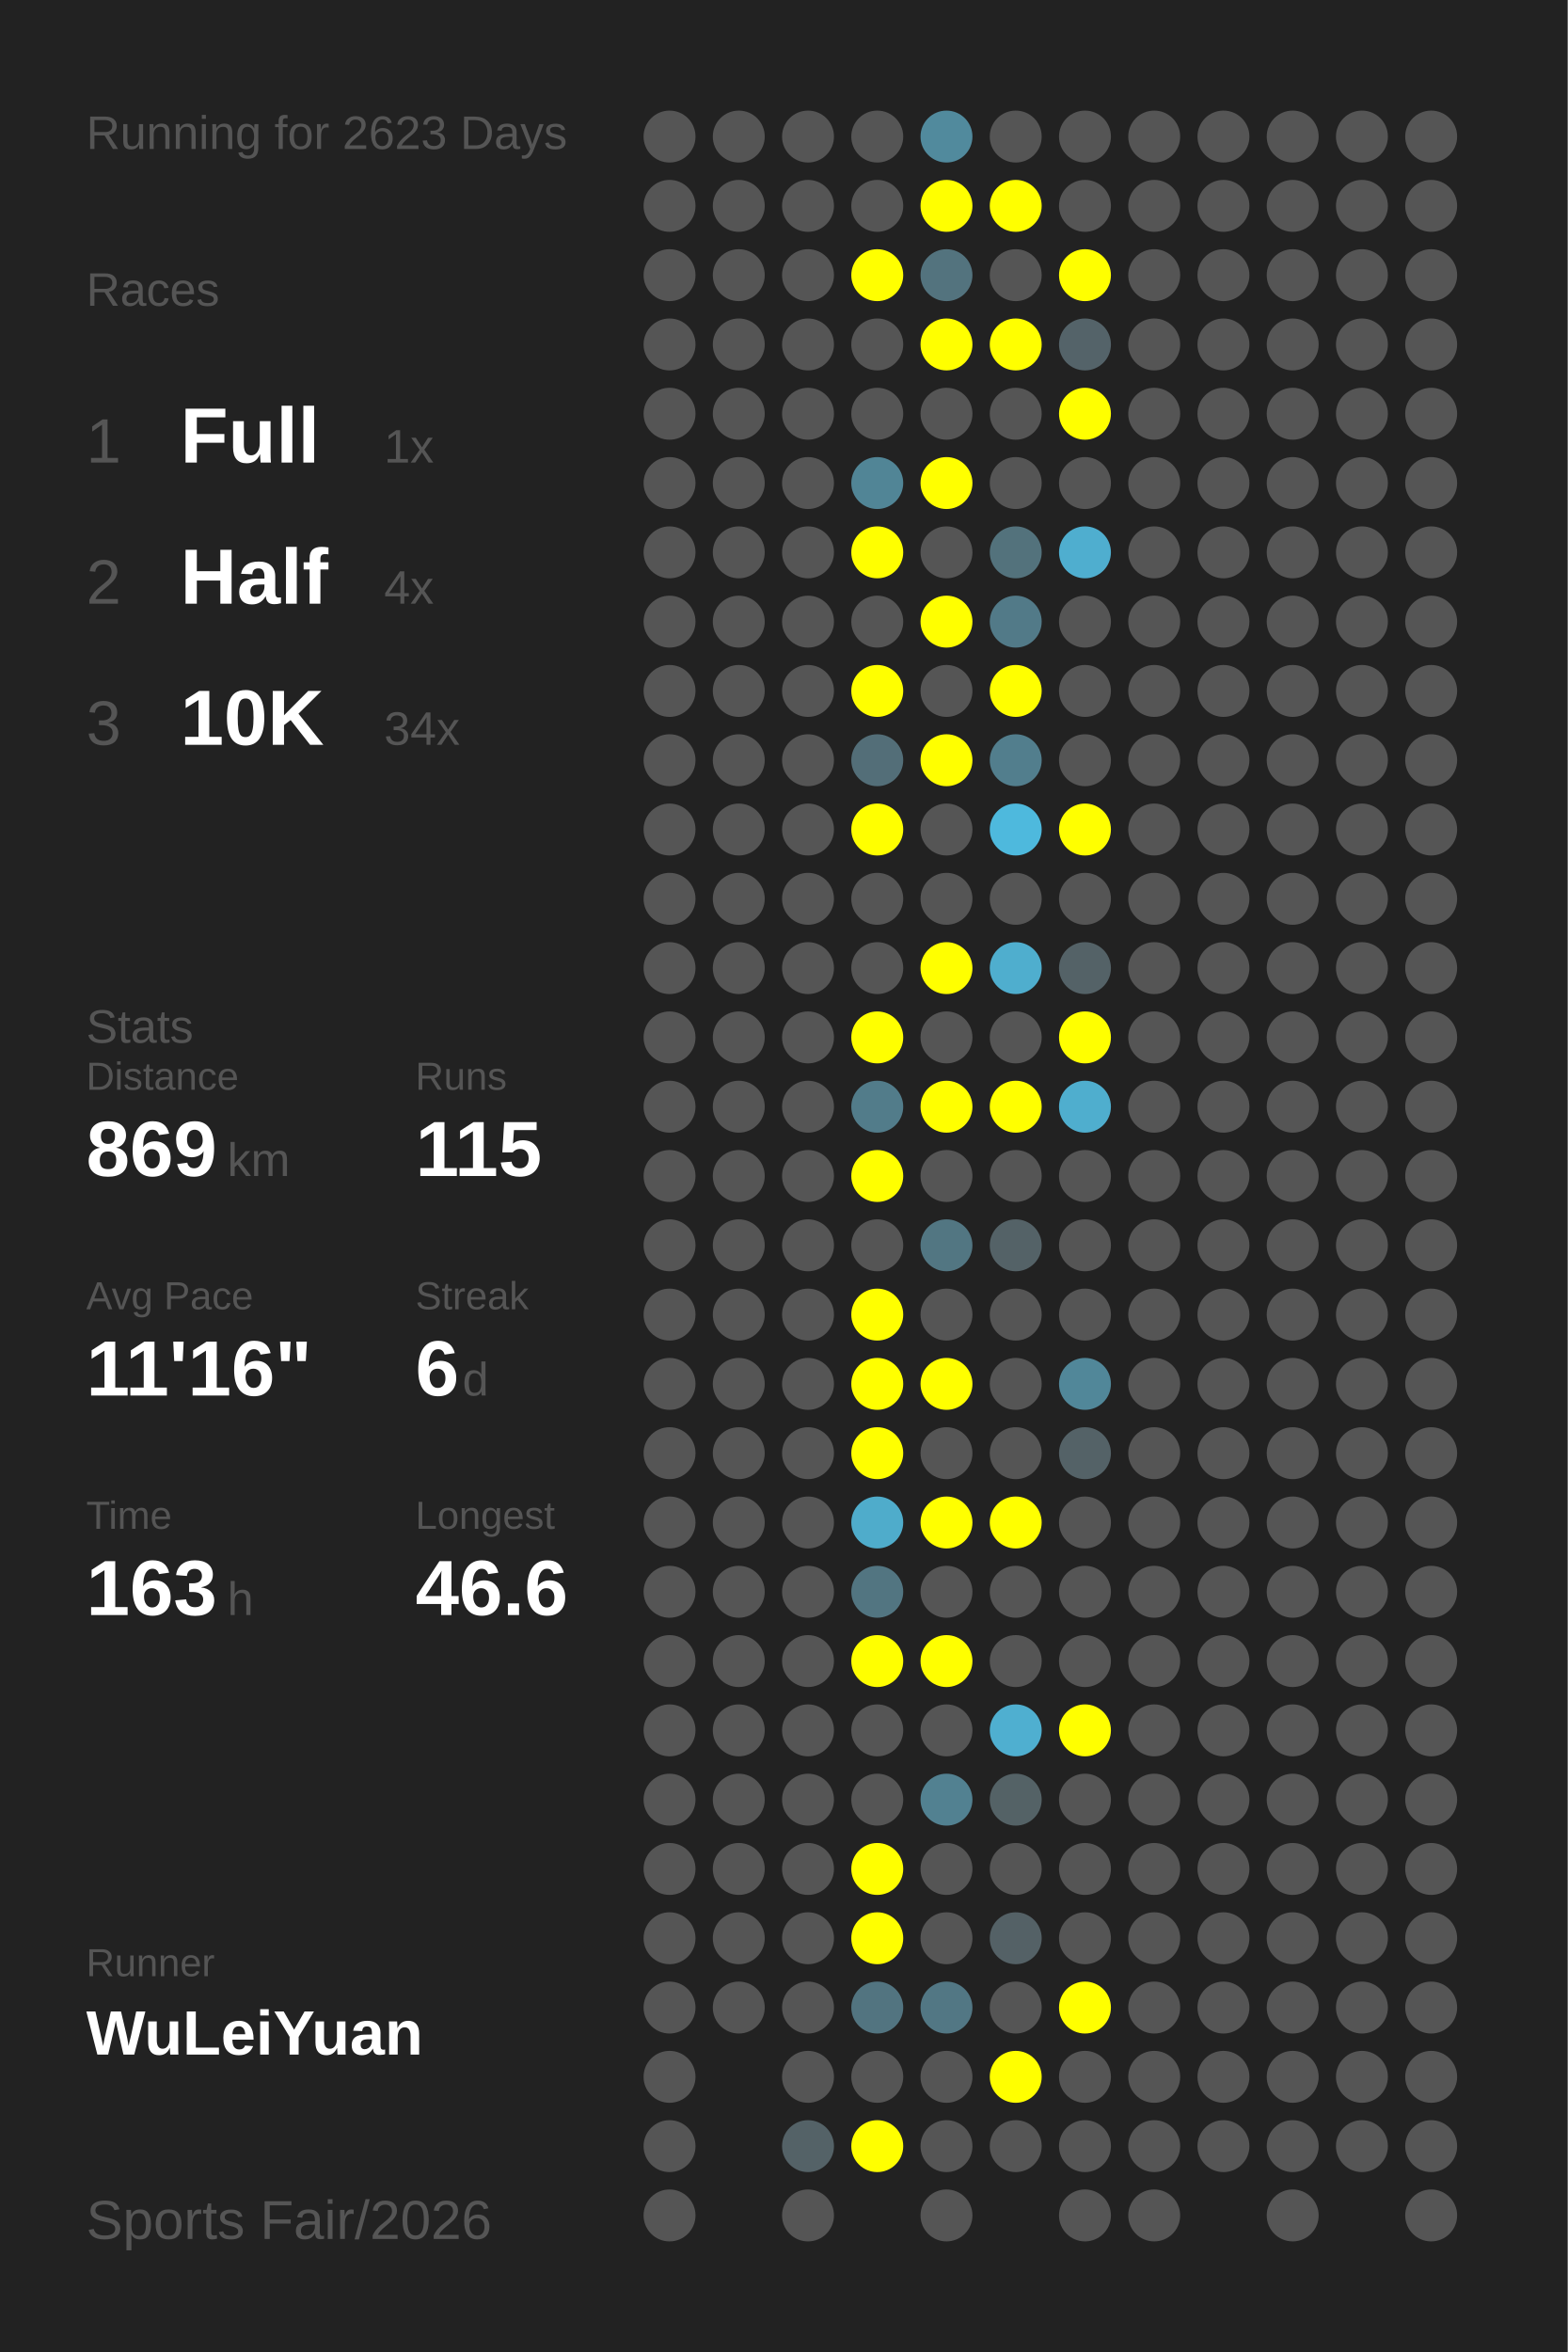
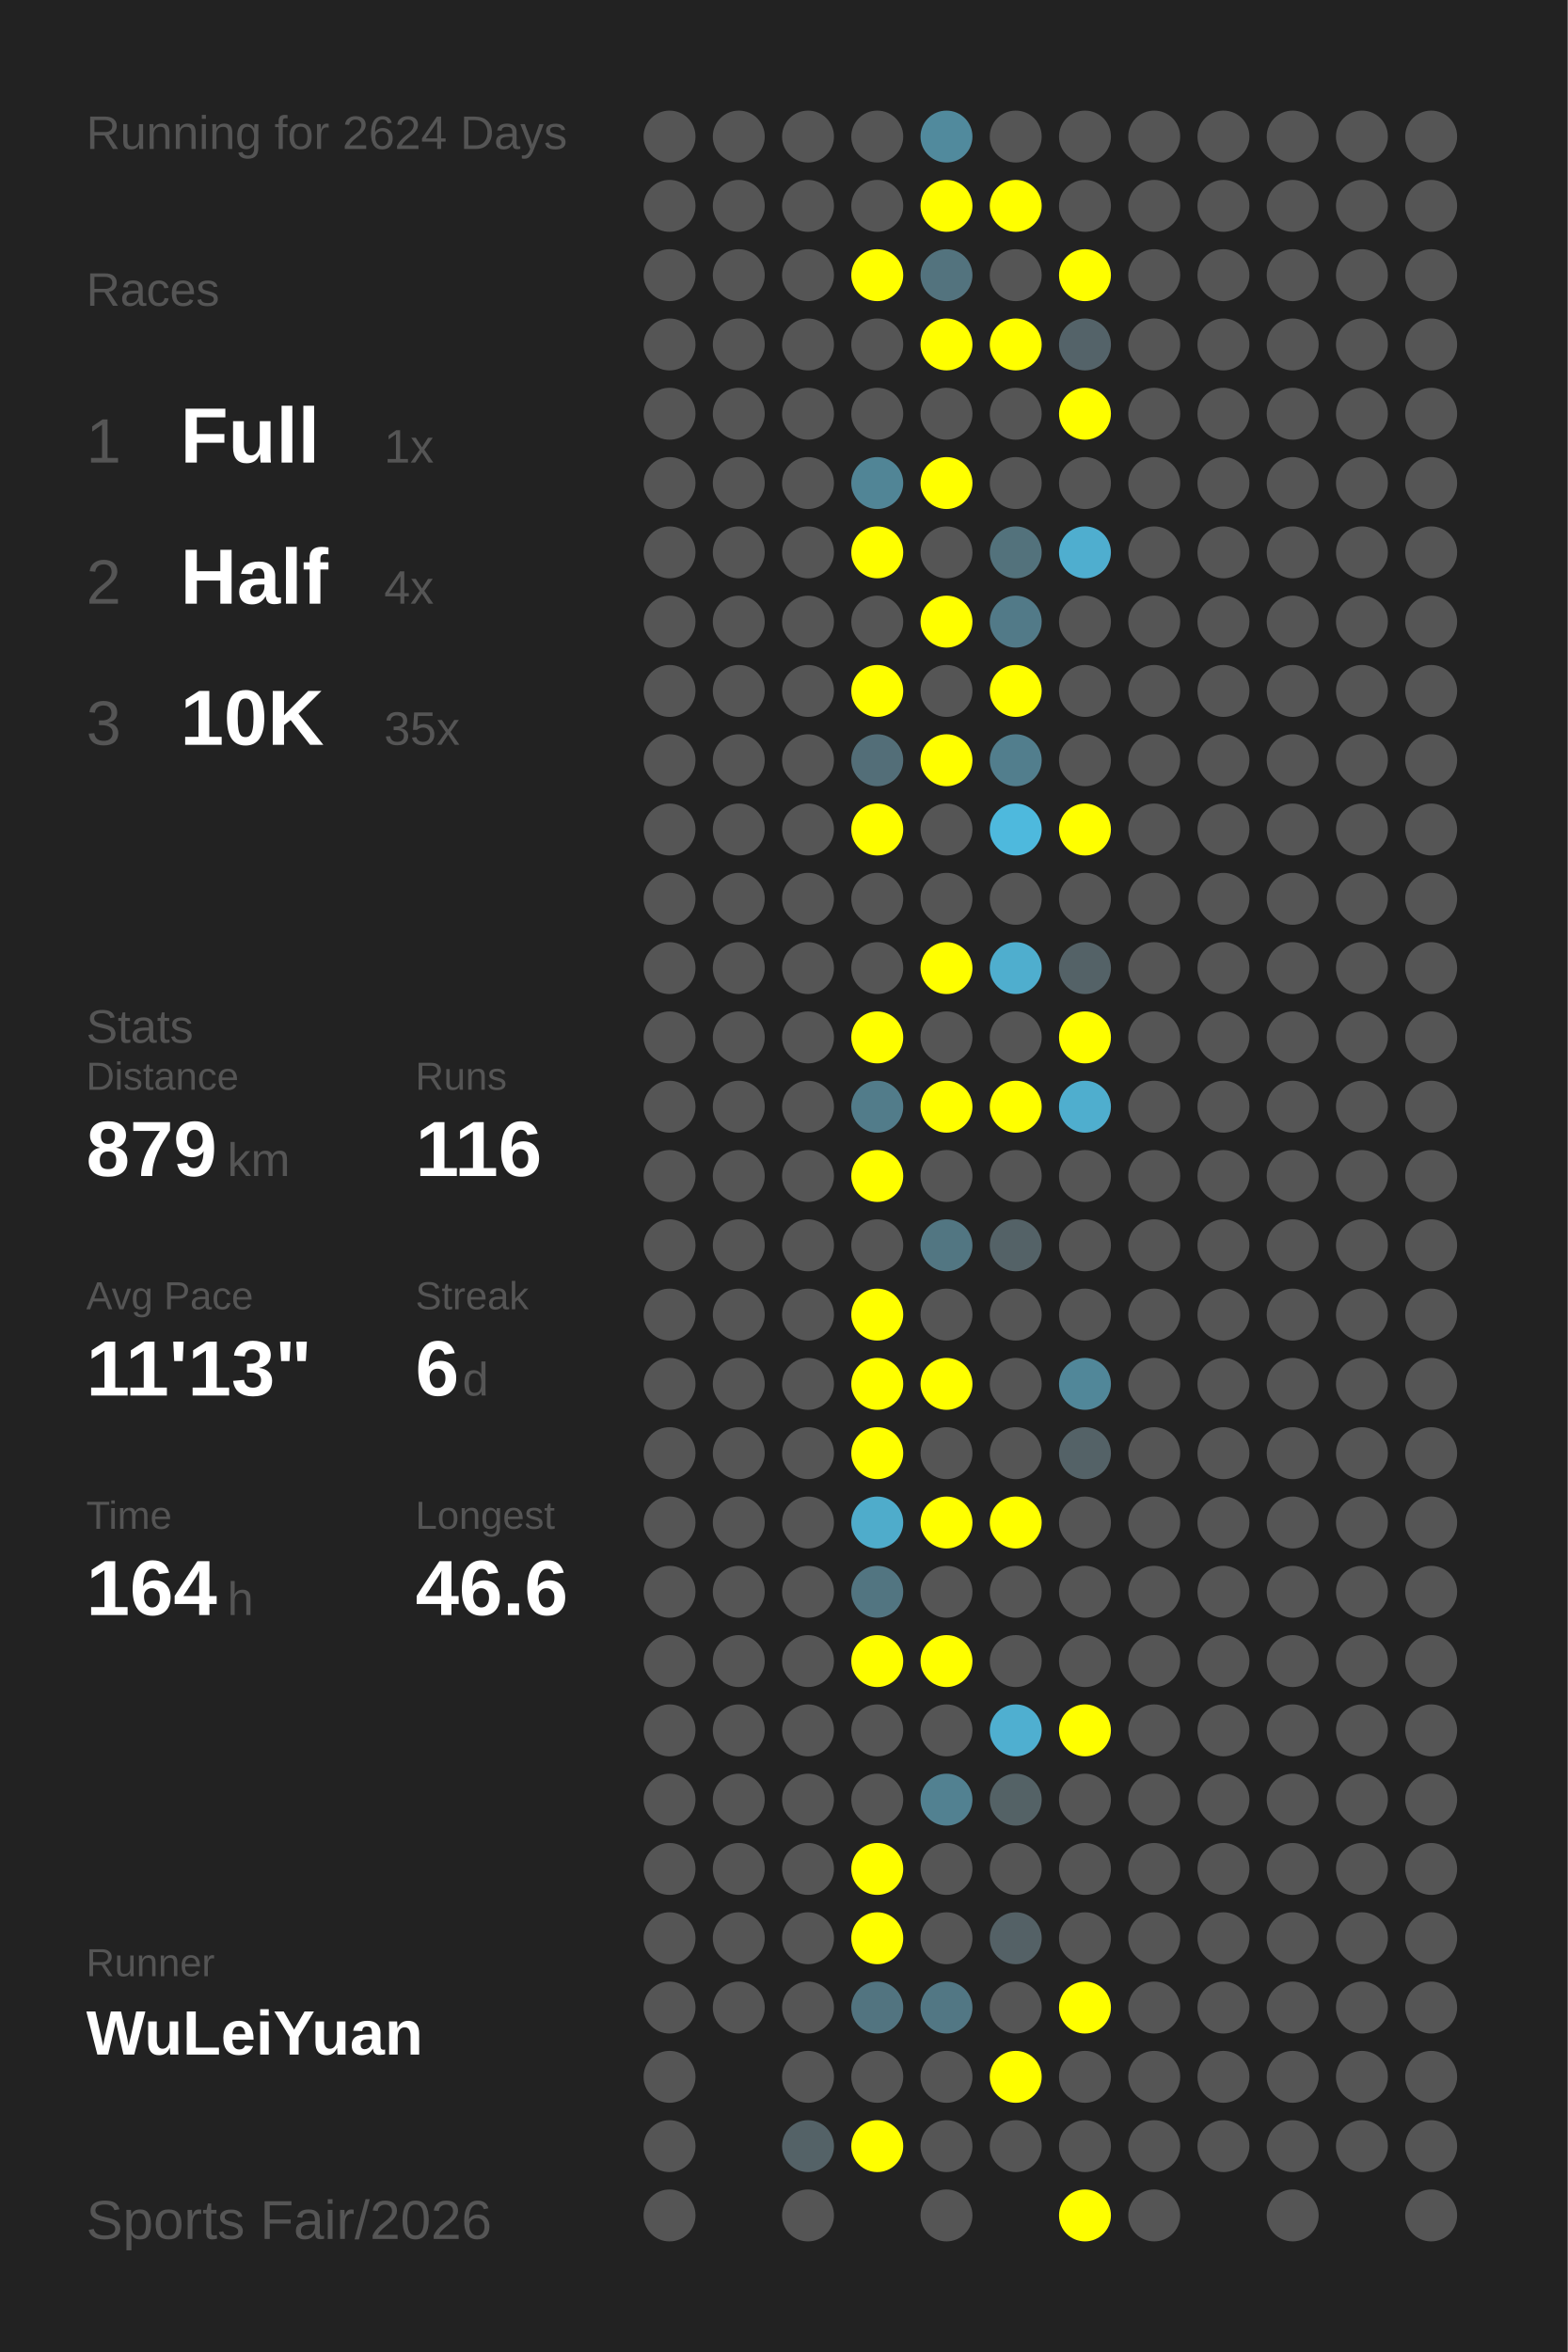
<svg xmlns="http://www.w3.org/2000/svg" baseProfile="full" height="300mm" version="1.1" viewBox="0,0,200,300" width="200mm">
  <defs />
  <rect fill="#222222" height="300" width="200" x="0" y="0" />
-   <text fill="#555555" style="font-size:6px; font-family:Arial;" x="11" y="19">Running for 2623 Days</text>
+   <text fill="#555555" style="font-size:6px; font-family:Arial;" x="11" y="19">Running for 2624 Days</text>
  <text fill="#555555" style="font-size:6px; font-family:Arial;" x="11" y="39">Races</text>
  <text fill="#555555" style="font-size:8px; font-family:Arial;" x="11" y="59">1</text>
  <text fill="#FFFFFF" style="font-size:10px; font-family:Arial; font-weight:bold;" x="23" y="59">Full</text>
  <text fill="#555555" style="font-size:6px; font-family:Arial;" x="49" y="59">1x</text>
  <text fill="#555555" style="font-size:8px; font-family:Arial;" x="11" y="77">2</text>
  <text fill="#FFFFFF" style="font-size:10px; font-family:Arial; font-weight:bold;" x="23" y="77">Half</text>
  <text fill="#555555" style="font-size:6px; font-family:Arial;" x="49" y="77">4x</text>
  <text fill="#555555" style="font-size:8px; font-family:Arial;" x="11" y="95">3</text>
  <text fill="#FFFFFF" style="font-size:10px; font-family:Arial; font-weight:bold;" x="23" y="95">10K</text>
-   <text fill="#555555" style="font-size:6px; font-family:Arial;" x="49" y="95">34x</text>
+   <text fill="#555555" style="font-size:6px; font-family:Arial;" x="49" y="95">35x</text>
  <text fill="#555555" style="font-size:6px; font-family:Arial;" x="11" y="133">Stats</text>
  <text fill="#555555" style="font-size:5px; font-family:Arial;" x="11" y="139">Distance</text>
-   <text fill="#FFFFFF" style="font-size:10px; font-family:Arial; font-weight:bold;" x="11" y="150">869</text>
+   <text fill="#FFFFFF" style="font-size:10px; font-family:Arial; font-weight:bold;" x="11" y="150">879</text>
  <text fill="#555555" style="font-size:6px; font-family:Arial;" x="29" y="150">km</text>
  <text fill="#555555" style="font-size:5px; font-family:Arial;" x="53" y="139">Runs</text>
-   <text fill="#FFFFFF" style="font-size:10px; font-family:Arial; font-weight:bold;" x="53" y="150">115</text>
+   <text fill="#FFFFFF" style="font-size:10px; font-family:Arial; font-weight:bold;" x="53" y="150">116</text>
  <text fill="#555555" style="font-size:5px; font-family:Arial;" x="11" y="167">Avg Pace</text>
-   <text fill="#FFFFFF" style="font-size:10px; font-family:Arial; font-weight:bold;" x="11" y="178">11'16"</text>
+   <text fill="#FFFFFF" style="font-size:10px; font-family:Arial; font-weight:bold;" x="11" y="178">11'13"</text>
  <text fill="#555555" style="font-size:5px; font-family:Arial;" x="53" y="167">Streak</text>
  <text fill="#FFFFFF" style="font-size:10px; font-family:Arial; font-weight:bold;" x="53" y="178">6</text>
  <text fill="#555555" style="font-size:6px; font-family:Arial;" x="59" y="178">d</text>
  <text fill="#555555" style="font-size:5px; font-family:Arial;" x="11" y="195">Time</text>
-   <text fill="#FFFFFF" style="font-size:10px; font-family:Arial; font-weight:bold;" x="11" y="206">163</text>
+   <text fill="#FFFFFF" style="font-size:10px; font-family:Arial; font-weight:bold;" x="11" y="206">164</text>
  <text fill="#555555" style="font-size:6px; font-family:Arial;" x="29" y="206">h</text>
  <text fill="#555555" style="font-size:5px; font-family:Arial;" x="53" y="195">Longest</text>
  <text fill="#FFFFFF" style="font-size:10px; font-family:Arial; font-weight:bold;" x="53" y="206">46.6</text>
  <text fill="#555555" style="font-size:5px; font-family:Arial;" x="11" y="252.065">Runner</text>
  <text fill="#FFFFFF" style="font-size:8px; font-family:Arial; font-weight:bold;" x="11" y="262.065">WuLeiYuan</text>
  <text fill="#555555" style="font-size:7px; font-family:Arial;" x="11" y="285.581">Sports Fair/2026</text>
  <circle cx="85.417" cy="17.419" fill="#555555" r="3.312" />
  <circle cx="85.417" cy="26.258" fill="#555555" r="3.312" />
  <circle cx="85.417" cy="35.097" fill="#555555" r="3.312" />
  <circle cx="85.417" cy="43.935" fill="#555555" r="3.312" />
  <circle cx="85.417" cy="52.774" fill="#555555" r="3.312" />
  <circle cx="85.417" cy="61.613" fill="#555555" r="3.312" />
  <circle cx="85.417" cy="70.452" fill="#555555" r="3.312" />
  <circle cx="85.417" cy="79.29" fill="#555555" r="3.312" />
  <circle cx="85.417" cy="88.129" fill="#555555" r="3.312" />
  <circle cx="85.417" cy="96.968" fill="#555555" r="3.312" />
  <circle cx="85.417" cy="105.806" fill="#555555" r="3.312" />
  <circle cx="85.417" cy="114.645" fill="#555555" r="3.312" />
  <circle cx="85.417" cy="123.484" fill="#555555" r="3.312" />
  <circle cx="85.417" cy="132.323" fill="#555555" r="3.312" />
  <circle cx="85.417" cy="141.161" fill="#555555" r="3.312" />
  <circle cx="85.417" cy="150" fill="#555555" r="3.312" />
  <circle cx="85.417" cy="158.839" fill="#555555" r="3.312" />
  <circle cx="85.417" cy="167.677" fill="#555555" r="3.312" />
  <circle cx="85.417" cy="176.516" fill="#555555" r="3.312" />
  <circle cx="85.417" cy="185.355" fill="#555555" r="3.312" />
  <circle cx="85.417" cy="194.194" fill="#555555" r="3.312" />
  <circle cx="85.417" cy="203.032" fill="#555555" r="3.312" />
  <circle cx="85.417" cy="211.871" fill="#555555" r="3.312" />
  <circle cx="85.417" cy="220.71" fill="#555555" r="3.312" />
  <circle cx="85.417" cy="229.548" fill="#555555" r="3.312" />
  <circle cx="85.417" cy="238.387" fill="#555555" r="3.312" />
  <circle cx="85.417" cy="247.226" fill="#555555" r="3.312" />
  <circle cx="85.417" cy="256.065" fill="#555555" r="3.312" />
  <circle cx="85.417" cy="264.903" fill="#555555" r="3.312" />
  <circle cx="85.417" cy="273.742" fill="#555555" r="3.312" />
  <circle cx="85.417" cy="282.581" fill="#555555" r="3.312" />
  <circle cx="94.25" cy="17.419" fill="#555555" r="3.312" />
  <circle cx="94.25" cy="26.258" fill="#555555" r="3.312" />
  <circle cx="94.25" cy="35.097" fill="#555555" r="3.312" />
  <circle cx="94.25" cy="43.935" fill="#555555" r="3.312" />
  <circle cx="94.25" cy="52.774" fill="#555555" r="3.312" />
  <circle cx="94.25" cy="61.613" fill="#555555" r="3.312" />
  <circle cx="94.25" cy="70.452" fill="#555555" r="3.312" />
  <circle cx="94.25" cy="79.29" fill="#555555" r="3.312" />
  <circle cx="94.25" cy="88.129" fill="#555555" r="3.312" />
  <circle cx="94.25" cy="96.968" fill="#555555" r="3.312" />
  <circle cx="94.25" cy="105.806" fill="#555555" r="3.312" />
  <circle cx="94.25" cy="114.645" fill="#555555" r="3.312" />
  <circle cx="94.25" cy="123.484" fill="#555555" r="3.312" />
  <circle cx="94.25" cy="132.323" fill="#555555" r="3.312" />
  <circle cx="94.25" cy="141.161" fill="#555555" r="3.312" />
  <circle cx="94.25" cy="150" fill="#555555" r="3.312" />
  <circle cx="94.25" cy="158.839" fill="#555555" r="3.312" />
  <circle cx="94.25" cy="167.677" fill="#555555" r="3.312" />
  <circle cx="94.25" cy="176.516" fill="#555555" r="3.312" />
  <circle cx="94.25" cy="185.355" fill="#555555" r="3.312" />
  <circle cx="94.25" cy="194.194" fill="#555555" r="3.312" />
  <circle cx="94.25" cy="203.032" fill="#555555" r="3.312" />
  <circle cx="94.25" cy="211.871" fill="#555555" r="3.312" />
  <circle cx="94.25" cy="220.71" fill="#555555" r="3.312" />
  <circle cx="94.25" cy="229.548" fill="#555555" r="3.312" />
  <circle cx="94.25" cy="238.387" fill="#555555" r="3.312" />
  <circle cx="94.25" cy="247.226" fill="#555555" r="3.312" />
  <circle cx="94.25" cy="256.065" fill="#555555" r="3.312" />
  <circle cx="103.083" cy="17.419" fill="#555555" r="3.312" />
  <circle cx="103.083" cy="26.258" fill="#555555" r="3.312" />
  <circle cx="103.083" cy="35.097" fill="#555555" r="3.312" />
  <circle cx="103.083" cy="43.935" fill="#555555" r="3.312" />
  <circle cx="103.083" cy="52.774" fill="#555555" r="3.312" />
  <circle cx="103.083" cy="61.613" fill="#555555" r="3.312" />
  <circle cx="103.083" cy="70.452" fill="#555555" r="3.312" />
  <circle cx="103.083" cy="79.29" fill="#555555" r="3.312" />
  <circle cx="103.083" cy="88.129" fill="#555555" r="3.312" />
  <circle cx="103.083" cy="96.968" fill="#555555" r="3.312" />
  <circle cx="103.083" cy="105.806" fill="#555555" r="3.312" />
  <circle cx="103.083" cy="114.645" fill="#555555" r="3.312" />
  <circle cx="103.083" cy="123.484" fill="#555555" r="3.312" />
  <circle cx="103.083" cy="132.323" fill="#555555" r="3.312" />
  <circle cx="103.083" cy="141.161" fill="#555555" r="3.312" />
  <circle cx="103.083" cy="150" fill="#555555" r="3.312" />
  <circle cx="103.083" cy="158.839" fill="#555555" r="3.312" />
  <circle cx="103.083" cy="167.677" fill="#555555" r="3.312" />
  <circle cx="103.083" cy="176.516" fill="#555555" r="3.312" />
  <circle cx="103.083" cy="185.355" fill="#555555" r="3.312" />
  <circle cx="103.083" cy="194.194" fill="#555555" r="3.312" />
  <circle cx="103.083" cy="203.032" fill="#555555" r="3.312" />
  <circle cx="103.083" cy="211.871" fill="#555555" r="3.312" />
  <circle cx="103.083" cy="220.71" fill="#555555" r="3.312" />
  <circle cx="103.083" cy="229.548" fill="#555555" r="3.312" />
  <circle cx="103.083" cy="238.387" fill="#555555" r="3.312" />
  <circle cx="103.083" cy="247.226" fill="#555555" r="3.312" />
  <circle cx="103.083" cy="256.065" fill="#555555" r="3.312" />
  <circle cx="103.083" cy="264.903" fill="#555555" r="3.312" />
  <circle cx="103.083" cy="273.742" fill="#546267" r="3.312" />
  <circle cx="103.083" cy="282.581" fill="#555555" r="3.312" />
  <circle cx="111.917" cy="17.419" fill="#555555" r="3.312" />
  <circle cx="111.917" cy="26.258" fill="#555555" r="3.312" />
  <circle cx="111.917" cy="35.097" fill="#FFFF00" r="3.312" />
  <circle cx="111.917" cy="43.935" fill="#555555" r="3.312" />
  <circle cx="111.917" cy="52.774" fill="#555555" r="3.312" />
  <circle cx="111.917" cy="61.613" fill="#518596" r="3.312" />
  <circle cx="111.917" cy="70.452" fill="#FFFF00" r="3.312" />
  <circle cx="111.917" cy="79.29" fill="#555555" r="3.312" />
  <circle cx="111.917" cy="88.129" fill="#FFFF00" r="3.312" />
  <circle cx="111.917" cy="96.968" fill="#536e78" r="3.312" />
  <circle cx="111.917" cy="105.806" fill="#FFFF00" r="3.312" />
  <circle cx="111.917" cy="114.645" fill="#555555" r="3.312" />
  <circle cx="111.917" cy="123.484" fill="#555555" r="3.312" />
  <circle cx="111.917" cy="132.323" fill="#FFFF00" r="3.312" />
  <circle cx="111.917" cy="141.161" fill="#527c8a" r="3.312" />
  <circle cx="111.917" cy="150" fill="#FFFF00" r="3.312" />
  <circle cx="111.917" cy="158.839" fill="#555555" r="3.312" />
  <circle cx="111.917" cy="167.677" fill="#FFFF00" r="3.312" />
  <circle cx="111.917" cy="176.516" fill="#FFFF00" r="3.312" />
  <circle cx="111.917" cy="185.355" fill="#FFFF00" r="3.312" />
  <circle cx="111.917" cy="194.194" fill="#4faccb" r="3.312" />
  <circle cx="111.917" cy="203.032" fill="#527581" r="3.312" />
  <circle cx="111.917" cy="211.871" fill="#FFFF00" r="3.312" />
  <circle cx="111.917" cy="220.71" fill="#555555" r="3.312" />
  <circle cx="111.917" cy="229.548" fill="#555555" r="3.312" />
  <circle cx="111.917" cy="238.387" fill="#FFFF00" r="3.312" />
  <circle cx="111.917" cy="247.226" fill="#FFFF00" r="3.312" />
  <circle cx="111.917" cy="256.065" fill="#527480" r="3.312" />
  <circle cx="111.917" cy="264.903" fill="#555555" r="3.312" />
  <circle cx="111.917" cy="273.742" fill="#FFFF00" r="3.312" />
  <circle cx="120.75" cy="17.419" fill="#518a9d" r="3.312" />
  <circle cx="120.75" cy="26.258" fill="#FFFF00" r="3.312" />
  <circle cx="120.75" cy="35.097" fill="#53737e" r="3.312" />
  <circle cx="120.75" cy="43.935" fill="#FFFF00" r="3.312" />
  <circle cx="120.75" cy="52.774" fill="#555555" r="3.312" />
  <circle cx="120.75" cy="61.613" fill="#FFFF00" r="3.312" />
  <circle cx="120.75" cy="70.452" fill="#555555" r="3.312" />
  <circle cx="120.75" cy="79.29" fill="#FFFF00" r="3.312" />
  <circle cx="120.75" cy="88.129" fill="#555555" r="3.312" />
  <circle cx="120.75" cy="96.968" fill="#FFFF00" r="3.312" />
  <circle cx="120.75" cy="105.806" fill="#555555" r="3.312" />
  <circle cx="120.75" cy="114.645" fill="#555555" r="3.312" />
  <circle cx="120.75" cy="123.484" fill="#FFFF00" r="3.312" />
  <circle cx="120.75" cy="132.323" fill="#555555" r="3.312" />
  <circle cx="120.75" cy="141.161" fill="#FFFF00" r="3.312" />
  <circle cx="120.75" cy="150" fill="#555555" r="3.312" />
  <circle cx="120.75" cy="158.839" fill="#527682" r="3.312" />
  <circle cx="120.75" cy="167.677" fill="#555555" r="3.312" />
  <circle cx="120.75" cy="176.516" fill="#FFFF00" r="3.312" />
  <circle cx="120.75" cy="185.355" fill="#555555" r="3.312" />
  <circle cx="120.75" cy="194.194" fill="#FFFF00" r="3.312" />
  <circle cx="120.75" cy="203.032" fill="#555555" r="3.312" />
  <circle cx="120.75" cy="211.871" fill="#FFFF00" r="3.312" />
  <circle cx="120.75" cy="220.71" fill="#555555" r="3.312" />
  <circle cx="120.75" cy="229.548" fill="#528191" r="3.312" />
  <circle cx="120.75" cy="238.387" fill="#555555" r="3.312" />
  <circle cx="120.75" cy="247.226" fill="#555555" r="3.312" />
  <circle cx="120.75" cy="256.065" fill="#527784" r="3.312" />
  <circle cx="120.75" cy="264.903" fill="#555555" r="3.312" />
  <circle cx="120.75" cy="273.742" fill="#555555" r="3.312" />
  <circle cx="120.75" cy="282.581" fill="#555555" r="3.312" />
  <circle cx="129.583" cy="17.419" fill="#555555" r="3.312" />
  <circle cx="129.583" cy="26.258" fill="#FFFF00" r="3.312" />
  <circle cx="129.583" cy="35.097" fill="#555555" r="3.312" />
  <circle cx="129.583" cy="43.935" fill="#FFFF00" r="3.312" />
  <circle cx="129.583" cy="52.774" fill="#555555" r="3.312" />
  <circle cx="129.583" cy="61.613" fill="#555555" r="3.312" />
  <circle cx="129.583" cy="70.452" fill="#53727c" r="3.312" />
  <circle cx="129.583" cy="79.29" fill="#527a88" r="3.312" />
  <circle cx="129.583" cy="88.129" fill="#FFFF00" r="3.312" />
  <circle cx="129.583" cy="96.968" fill="#527e8d" r="3.312" />
  <circle cx="129.583" cy="105.806" fill="#4eb9dd" r="3.312" />
  <circle cx="129.583" cy="114.645" fill="#555555" r="3.312" />
  <circle cx="129.583" cy="123.484" fill="#4faece" r="3.312" />
  <circle cx="129.583" cy="132.323" fill="#555555" r="3.312" />
  <circle cx="129.583" cy="141.161" fill="#FFFF00" r="3.312" />
  <circle cx="129.583" cy="150" fill="#555555" r="3.312" />
  <circle cx="129.583" cy="158.839" fill="#546267" r="3.312" />
  <circle cx="129.583" cy="167.677" fill="#555555" r="3.312" />
  <circle cx="129.583" cy="176.516" fill="#555555" r="3.312" />
  <circle cx="129.583" cy="185.355" fill="#555555" r="3.312" />
  <circle cx="129.583" cy="194.194" fill="#FFFF00" r="3.312" />
  <circle cx="129.583" cy="203.032" fill="#555555" r="3.312" />
  <circle cx="129.583" cy="211.871" fill="#555555" r="3.312" />
  <circle cx="129.583" cy="220.71" fill="#4fafd0" r="3.312" />
  <circle cx="129.583" cy="229.548" fill="#546266" r="3.312" />
  <circle cx="129.583" cy="238.387" fill="#555555" r="3.312" />
  <circle cx="129.583" cy="247.226" fill="#546166" r="3.312" />
  <circle cx="129.583" cy="256.065" fill="#555555" r="3.312" />
  <circle cx="129.583" cy="264.903" fill="#FFFF00" r="3.312" />
  <circle cx="129.583" cy="273.742" fill="#555555" r="3.312" />
  <circle cx="138.417" cy="17.419" fill="#555555" r="3.312" />
  <circle cx="138.417" cy="26.258" fill="#555555" r="3.312" />
  <circle cx="138.417" cy="35.097" fill="#FFFF00" r="3.312" />
  <circle cx="138.417" cy="43.935" fill="#546369" r="3.312" />
  <circle cx="138.417" cy="52.774" fill="#FFFF00" r="3.312" />
  <circle cx="138.417" cy="61.613" fill="#555555" r="3.312" />
  <circle cx="138.417" cy="70.452" fill="#4faecf" r="3.312" />
  <circle cx="138.417" cy="79.29" fill="#555555" r="3.312" />
  <circle cx="138.417" cy="88.129" fill="#555555" r="3.312" />
  <circle cx="138.417" cy="96.968" fill="#555555" r="3.312" />
  <circle cx="138.417" cy="105.806" fill="#FFFF00" r="3.312" />
  <circle cx="138.417" cy="114.645" fill="#555555" r="3.312" />
  <circle cx="138.417" cy="123.484" fill="#546267" r="3.312" />
  <circle cx="138.417" cy="132.323" fill="#FFFF00" r="3.312" />
  <circle cx="138.417" cy="141.161" fill="#4faece" r="3.312" />
  <circle cx="138.417" cy="150" fill="#555555" r="3.312" />
  <circle cx="138.417" cy="158.839" fill="#555555" r="3.312" />
  <circle cx="138.417" cy="167.677" fill="#555555" r="3.312" />
  <circle cx="138.417" cy="176.516" fill="#518799" r="3.312" />
  <circle cx="138.417" cy="185.355" fill="#546267" r="3.312" />
  <circle cx="138.417" cy="194.194" fill="#555555" r="3.312" />
  <circle cx="138.417" cy="203.032" fill="#555555" r="3.312" />
  <circle cx="138.417" cy="211.871" fill="#555555" r="3.312" />
  <circle cx="138.417" cy="220.71" fill="#FFFF00" r="3.312" />
  <circle cx="138.417" cy="229.548" fill="#555555" r="3.312" />
  <circle cx="138.417" cy="238.387" fill="#555555" r="3.312" />
  <circle cx="138.417" cy="247.226" fill="#555555" r="3.312" />
  <circle cx="138.417" cy="256.065" fill="#FFFF00" r="3.312" />
  <circle cx="138.417" cy="264.903" fill="#555555" r="3.312" />
  <circle cx="138.417" cy="273.742" fill="#555555" r="3.312" />
-   <circle cx="138.417" cy="282.581" fill="#555555" r="3.312" />
+   <circle cx="138.417" cy="282.581" fill="#FFFF00" r="3.312" />
  <circle cx="147.25" cy="17.419" fill="#555555" r="3.312" />
  <circle cx="147.25" cy="26.258" fill="#555555" r="3.312" />
  <circle cx="147.25" cy="35.097" fill="#555555" r="3.312" />
  <circle cx="147.25" cy="43.935" fill="#555555" r="3.312" />
  <circle cx="147.25" cy="52.774" fill="#555555" r="3.312" />
  <circle cx="147.25" cy="61.613" fill="#555555" r="3.312" />
  <circle cx="147.25" cy="70.452" fill="#555555" r="3.312" />
  <circle cx="147.25" cy="79.29" fill="#555555" r="3.312" />
  <circle cx="147.25" cy="88.129" fill="#555555" r="3.312" />
  <circle cx="147.25" cy="96.968" fill="#555555" r="3.312" />
  <circle cx="147.25" cy="105.806" fill="#555555" r="3.312" />
  <circle cx="147.25" cy="114.645" fill="#555555" r="3.312" />
  <circle cx="147.25" cy="123.484" fill="#555555" r="3.312" />
  <circle cx="147.25" cy="132.323" fill="#555555" r="3.312" />
  <circle cx="147.25" cy="141.161" fill="#555555" r="3.312" />
  <circle cx="147.25" cy="150" fill="#555555" r="3.312" />
  <circle cx="147.25" cy="158.839" fill="#555555" r="3.312" />
  <circle cx="147.25" cy="167.677" fill="#555555" r="3.312" />
  <circle cx="147.25" cy="176.516" fill="#555555" r="3.312" />
  <circle cx="147.25" cy="185.355" fill="#555555" r="3.312" />
  <circle cx="147.25" cy="194.194" fill="#555555" r="3.312" />
  <circle cx="147.25" cy="203.032" fill="#555555" r="3.312" />
  <circle cx="147.25" cy="211.871" fill="#555555" r="3.312" />
  <circle cx="147.25" cy="220.71" fill="#555555" r="3.312" />
  <circle cx="147.25" cy="229.548" fill="#555555" r="3.312" />
  <circle cx="147.25" cy="238.387" fill="#555555" r="3.312" />
  <circle cx="147.25" cy="247.226" fill="#555555" r="3.312" />
  <circle cx="147.25" cy="256.065" fill="#555555" r="3.312" />
  <circle cx="147.25" cy="264.903" fill="#555555" r="3.312" />
  <circle cx="147.25" cy="273.742" fill="#555555" r="3.312" />
  <circle cx="147.25" cy="282.581" fill="#555555" r="3.312" />
  <circle cx="156.083" cy="17.419" fill="#555555" r="3.312" />
  <circle cx="156.083" cy="26.258" fill="#555555" r="3.312" />
  <circle cx="156.083" cy="35.097" fill="#555555" r="3.312" />
  <circle cx="156.083" cy="43.935" fill="#555555" r="3.312" />
  <circle cx="156.083" cy="52.774" fill="#555555" r="3.312" />
  <circle cx="156.083" cy="61.613" fill="#555555" r="3.312" />
  <circle cx="156.083" cy="70.452" fill="#555555" r="3.312" />
  <circle cx="156.083" cy="79.29" fill="#555555" r="3.312" />
  <circle cx="156.083" cy="88.129" fill="#555555" r="3.312" />
  <circle cx="156.083" cy="96.968" fill="#555555" r="3.312" />
  <circle cx="156.083" cy="105.806" fill="#555555" r="3.312" />
  <circle cx="156.083" cy="114.645" fill="#555555" r="3.312" />
  <circle cx="156.083" cy="123.484" fill="#555555" r="3.312" />
  <circle cx="156.083" cy="132.323" fill="#555555" r="3.312" />
  <circle cx="156.083" cy="141.161" fill="#555555" r="3.312" />
  <circle cx="156.083" cy="150" fill="#555555" r="3.312" />
  <circle cx="156.083" cy="158.839" fill="#555555" r="3.312" />
  <circle cx="156.083" cy="167.677" fill="#555555" r="3.312" />
  <circle cx="156.083" cy="176.516" fill="#555555" r="3.312" />
  <circle cx="156.083" cy="185.355" fill="#555555" r="3.312" />
  <circle cx="156.083" cy="194.194" fill="#555555" r="3.312" />
  <circle cx="156.083" cy="203.032" fill="#555555" r="3.312" />
  <circle cx="156.083" cy="211.871" fill="#555555" r="3.312" />
  <circle cx="156.083" cy="220.71" fill="#555555" r="3.312" />
  <circle cx="156.083" cy="229.548" fill="#555555" r="3.312" />
  <circle cx="156.083" cy="238.387" fill="#555555" r="3.312" />
  <circle cx="156.083" cy="247.226" fill="#555555" r="3.312" />
  <circle cx="156.083" cy="256.065" fill="#555555" r="3.312" />
  <circle cx="156.083" cy="264.903" fill="#555555" r="3.312" />
  <circle cx="156.083" cy="273.742" fill="#555555" r="3.312" />
  <circle cx="164.917" cy="17.419" fill="#555555" r="3.312" />
  <circle cx="164.917" cy="26.258" fill="#555555" r="3.312" />
  <circle cx="164.917" cy="35.097" fill="#555555" r="3.312" />
  <circle cx="164.917" cy="43.935" fill="#555555" r="3.312" />
  <circle cx="164.917" cy="52.774" fill="#555555" r="3.312" />
  <circle cx="164.917" cy="61.613" fill="#555555" r="3.312" />
  <circle cx="164.917" cy="70.452" fill="#555555" r="3.312" />
  <circle cx="164.917" cy="79.29" fill="#555555" r="3.312" />
  <circle cx="164.917" cy="88.129" fill="#555555" r="3.312" />
  <circle cx="164.917" cy="96.968" fill="#555555" r="3.312" />
  <circle cx="164.917" cy="105.806" fill="#555555" r="3.312" />
  <circle cx="164.917" cy="114.645" fill="#555555" r="3.312" />
  <circle cx="164.917" cy="123.484" fill="#555555" r="3.312" />
  <circle cx="164.917" cy="132.323" fill="#555555" r="3.312" />
  <circle cx="164.917" cy="141.161" fill="#555555" r="3.312" />
  <circle cx="164.917" cy="150" fill="#555555" r="3.312" />
  <circle cx="164.917" cy="158.839" fill="#555555" r="3.312" />
  <circle cx="164.917" cy="167.677" fill="#555555" r="3.312" />
  <circle cx="164.917" cy="176.516" fill="#555555" r="3.312" />
  <circle cx="164.917" cy="185.355" fill="#555555" r="3.312" />
  <circle cx="164.917" cy="194.194" fill="#555555" r="3.312" />
  <circle cx="164.917" cy="203.032" fill="#555555" r="3.312" />
  <circle cx="164.917" cy="211.871" fill="#555555" r="3.312" />
  <circle cx="164.917" cy="220.71" fill="#555555" r="3.312" />
  <circle cx="164.917" cy="229.548" fill="#555555" r="3.312" />
  <circle cx="164.917" cy="238.387" fill="#555555" r="3.312" />
  <circle cx="164.917" cy="247.226" fill="#555555" r="3.312" />
  <circle cx="164.917" cy="256.065" fill="#555555" r="3.312" />
  <circle cx="164.917" cy="264.903" fill="#555555" r="3.312" />
  <circle cx="164.917" cy="273.742" fill="#555555" r="3.312" />
  <circle cx="164.917" cy="282.581" fill="#555555" r="3.312" />
  <circle cx="173.75" cy="17.419" fill="#555555" r="3.312" />
  <circle cx="173.75" cy="26.258" fill="#555555" r="3.312" />
  <circle cx="173.75" cy="35.097" fill="#555555" r="3.312" />
  <circle cx="173.75" cy="43.935" fill="#555555" r="3.312" />
  <circle cx="173.75" cy="52.774" fill="#555555" r="3.312" />
  <circle cx="173.75" cy="61.613" fill="#555555" r="3.312" />
  <circle cx="173.75" cy="70.452" fill="#555555" r="3.312" />
  <circle cx="173.75" cy="79.29" fill="#555555" r="3.312" />
  <circle cx="173.75" cy="88.129" fill="#555555" r="3.312" />
  <circle cx="173.75" cy="96.968" fill="#555555" r="3.312" />
  <circle cx="173.75" cy="105.806" fill="#555555" r="3.312" />
  <circle cx="173.75" cy="114.645" fill="#555555" r="3.312" />
  <circle cx="173.75" cy="123.484" fill="#555555" r="3.312" />
  <circle cx="173.75" cy="132.323" fill="#555555" r="3.312" />
  <circle cx="173.75" cy="141.161" fill="#555555" r="3.312" />
  <circle cx="173.75" cy="150" fill="#555555" r="3.312" />
  <circle cx="173.75" cy="158.839" fill="#555555" r="3.312" />
  <circle cx="173.75" cy="167.677" fill="#555555" r="3.312" />
  <circle cx="173.75" cy="176.516" fill="#555555" r="3.312" />
  <circle cx="173.75" cy="185.355" fill="#555555" r="3.312" />
  <circle cx="173.75" cy="194.194" fill="#555555" r="3.312" />
  <circle cx="173.75" cy="203.032" fill="#555555" r="3.312" />
  <circle cx="173.75" cy="211.871" fill="#555555" r="3.312" />
  <circle cx="173.75" cy="220.71" fill="#555555" r="3.312" />
  <circle cx="173.75" cy="229.548" fill="#555555" r="3.312" />
  <circle cx="173.75" cy="238.387" fill="#555555" r="3.312" />
  <circle cx="173.75" cy="247.226" fill="#555555" r="3.312" />
  <circle cx="173.75" cy="256.065" fill="#555555" r="3.312" />
  <circle cx="173.75" cy="264.903" fill="#555555" r="3.312" />
  <circle cx="173.75" cy="273.742" fill="#555555" r="3.312" />
  <circle cx="182.583" cy="17.419" fill="#555555" r="3.312" />
  <circle cx="182.583" cy="26.258" fill="#555555" r="3.312" />
  <circle cx="182.583" cy="35.097" fill="#555555" r="3.312" />
  <circle cx="182.583" cy="43.935" fill="#555555" r="3.312" />
  <circle cx="182.583" cy="52.774" fill="#555555" r="3.312" />
  <circle cx="182.583" cy="61.613" fill="#555555" r="3.312" />
  <circle cx="182.583" cy="70.452" fill="#555555" r="3.312" />
  <circle cx="182.583" cy="79.29" fill="#555555" r="3.312" />
  <circle cx="182.583" cy="88.129" fill="#555555" r="3.312" />
  <circle cx="182.583" cy="96.968" fill="#555555" r="3.312" />
  <circle cx="182.583" cy="105.806" fill="#555555" r="3.312" />
  <circle cx="182.583" cy="114.645" fill="#555555" r="3.312" />
  <circle cx="182.583" cy="123.484" fill="#555555" r="3.312" />
  <circle cx="182.583" cy="132.323" fill="#555555" r="3.312" />
  <circle cx="182.583" cy="141.161" fill="#555555" r="3.312" />
  <circle cx="182.583" cy="150" fill="#555555" r="3.312" />
  <circle cx="182.583" cy="158.839" fill="#555555" r="3.312" />
  <circle cx="182.583" cy="167.677" fill="#555555" r="3.312" />
  <circle cx="182.583" cy="176.516" fill="#555555" r="3.312" />
  <circle cx="182.583" cy="185.355" fill="#555555" r="3.312" />
  <circle cx="182.583" cy="194.194" fill="#555555" r="3.312" />
  <circle cx="182.583" cy="203.032" fill="#555555" r="3.312" />
  <circle cx="182.583" cy="211.871" fill="#555555" r="3.312" />
  <circle cx="182.583" cy="220.71" fill="#555555" r="3.312" />
  <circle cx="182.583" cy="229.548" fill="#555555" r="3.312" />
  <circle cx="182.583" cy="238.387" fill="#555555" r="3.312" />
  <circle cx="182.583" cy="247.226" fill="#555555" r="3.312" />
  <circle cx="182.583" cy="256.065" fill="#555555" r="3.312" />
  <circle cx="182.583" cy="264.903" fill="#555555" r="3.312" />
  <circle cx="182.583" cy="273.742" fill="#555555" r="3.312" />
  <circle cx="182.583" cy="282.581" fill="#555555" r="3.312" />
</svg>
